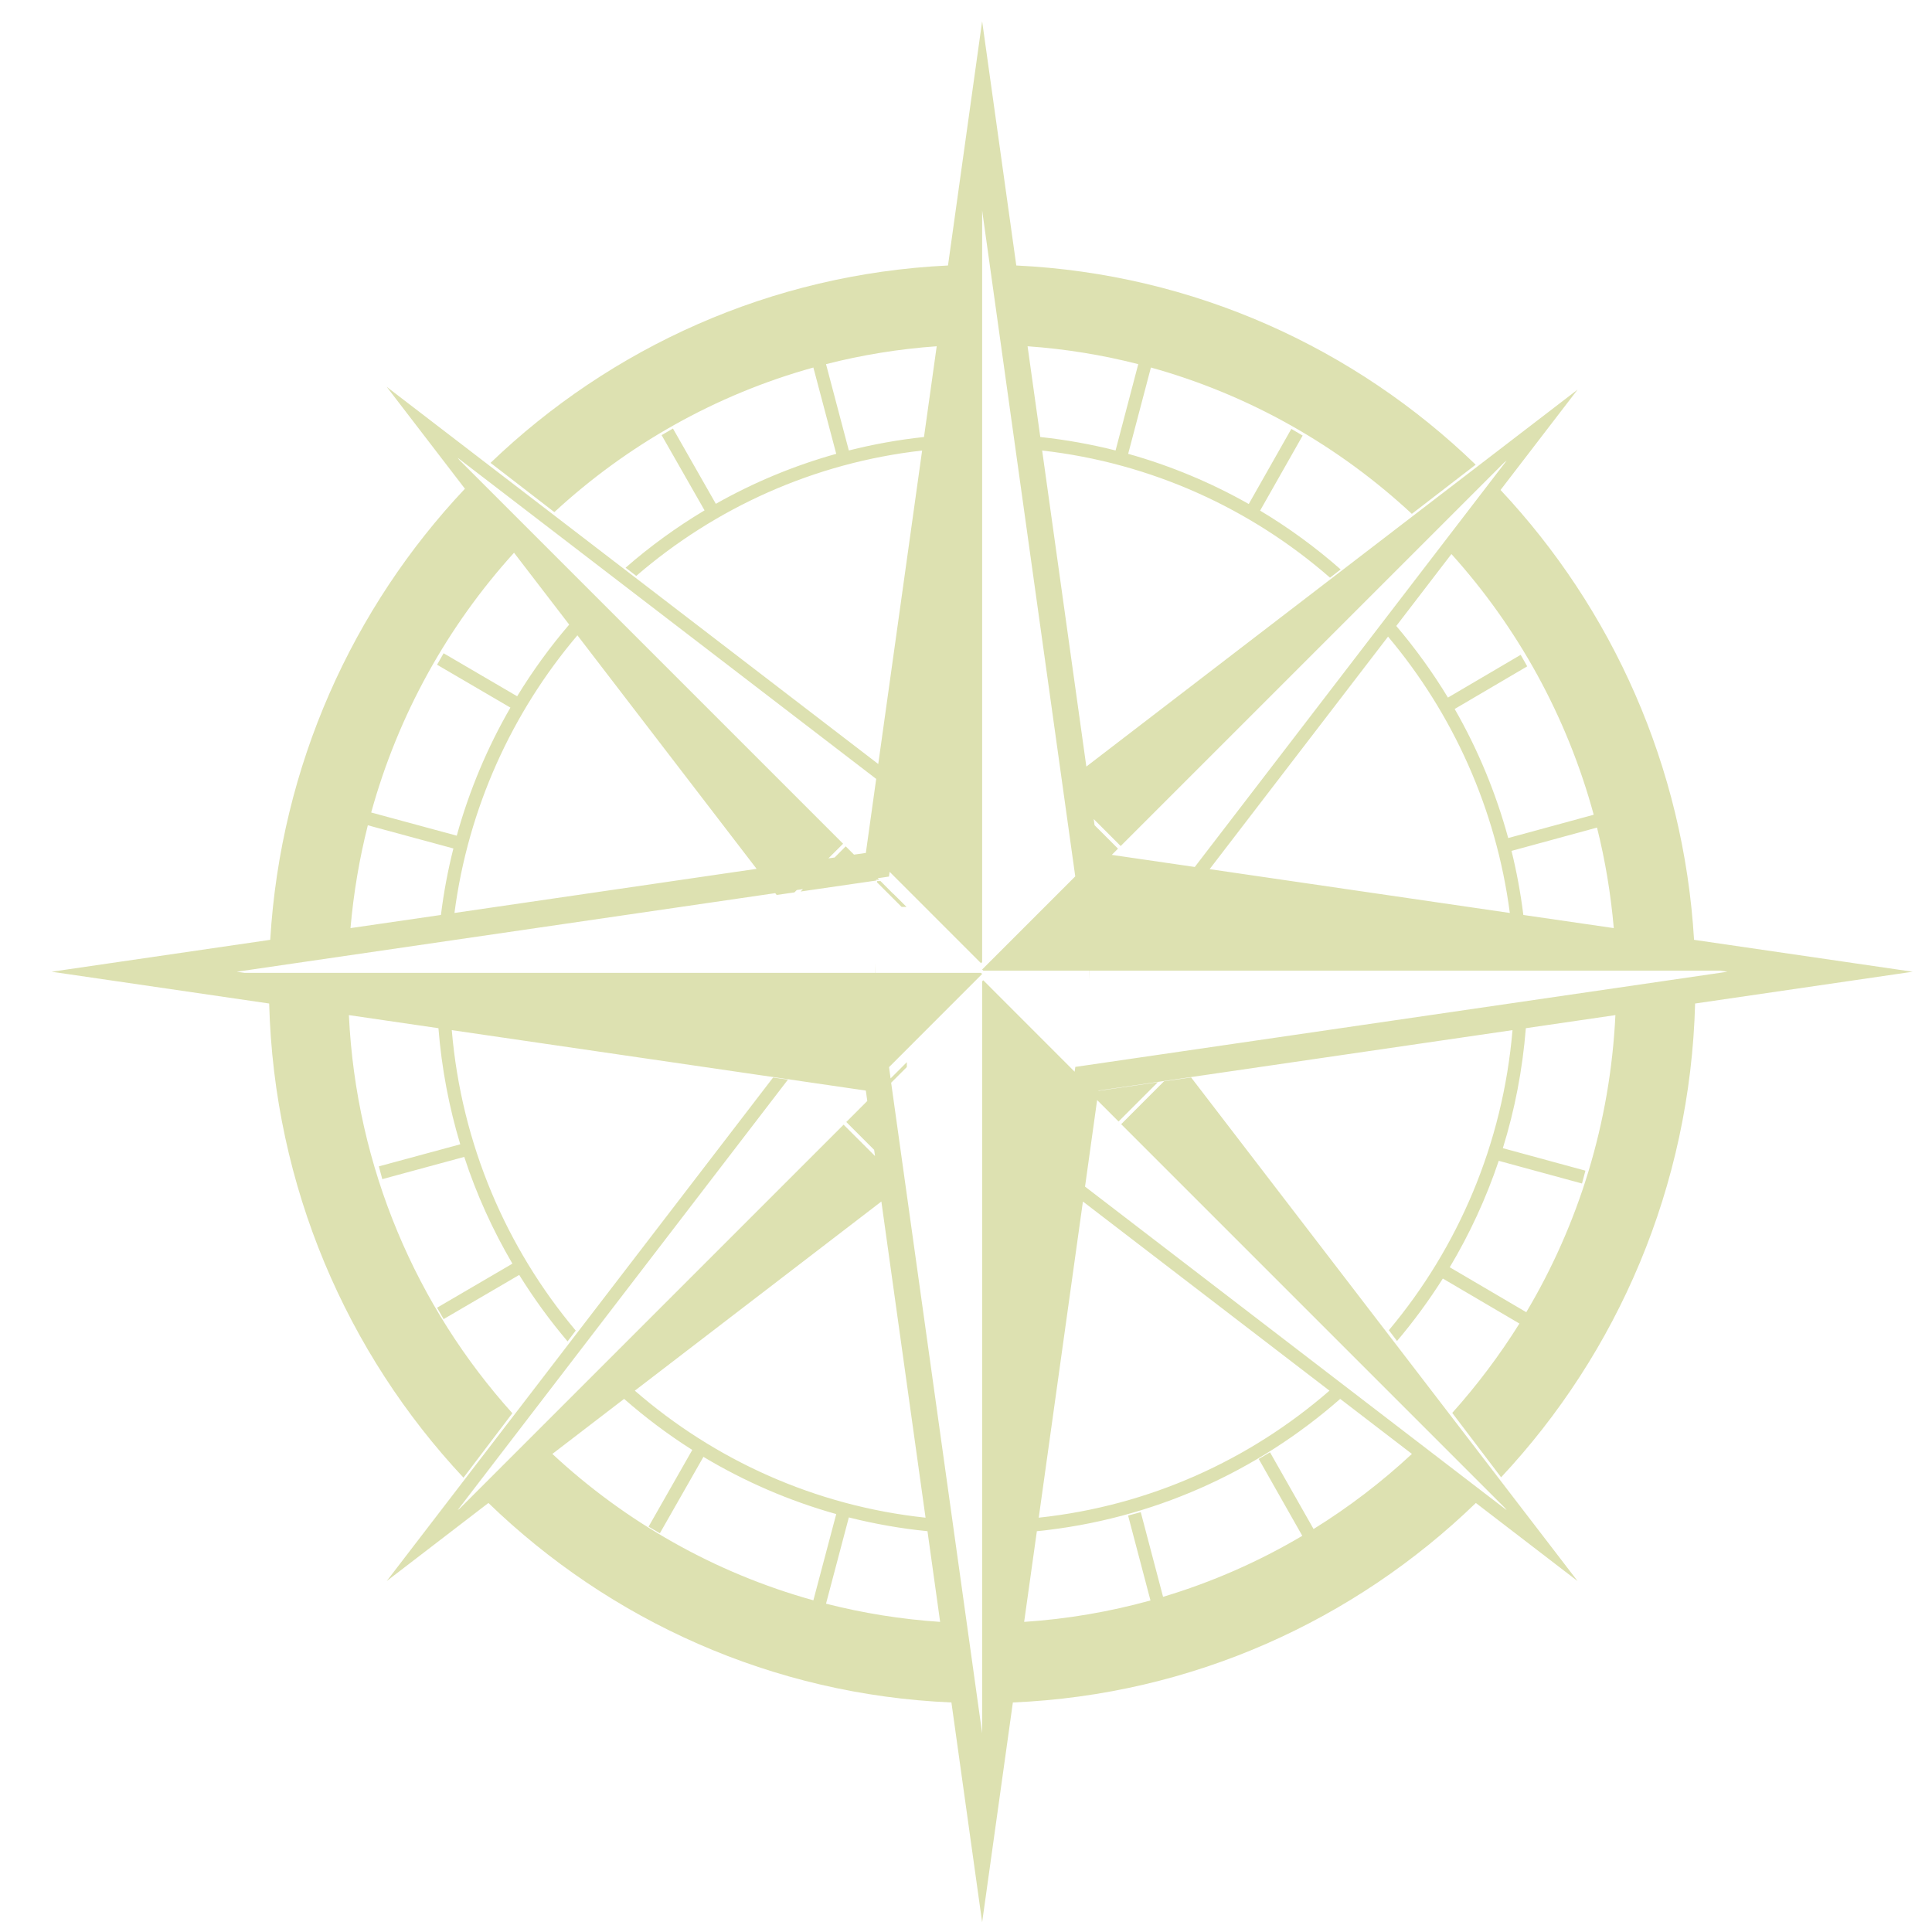
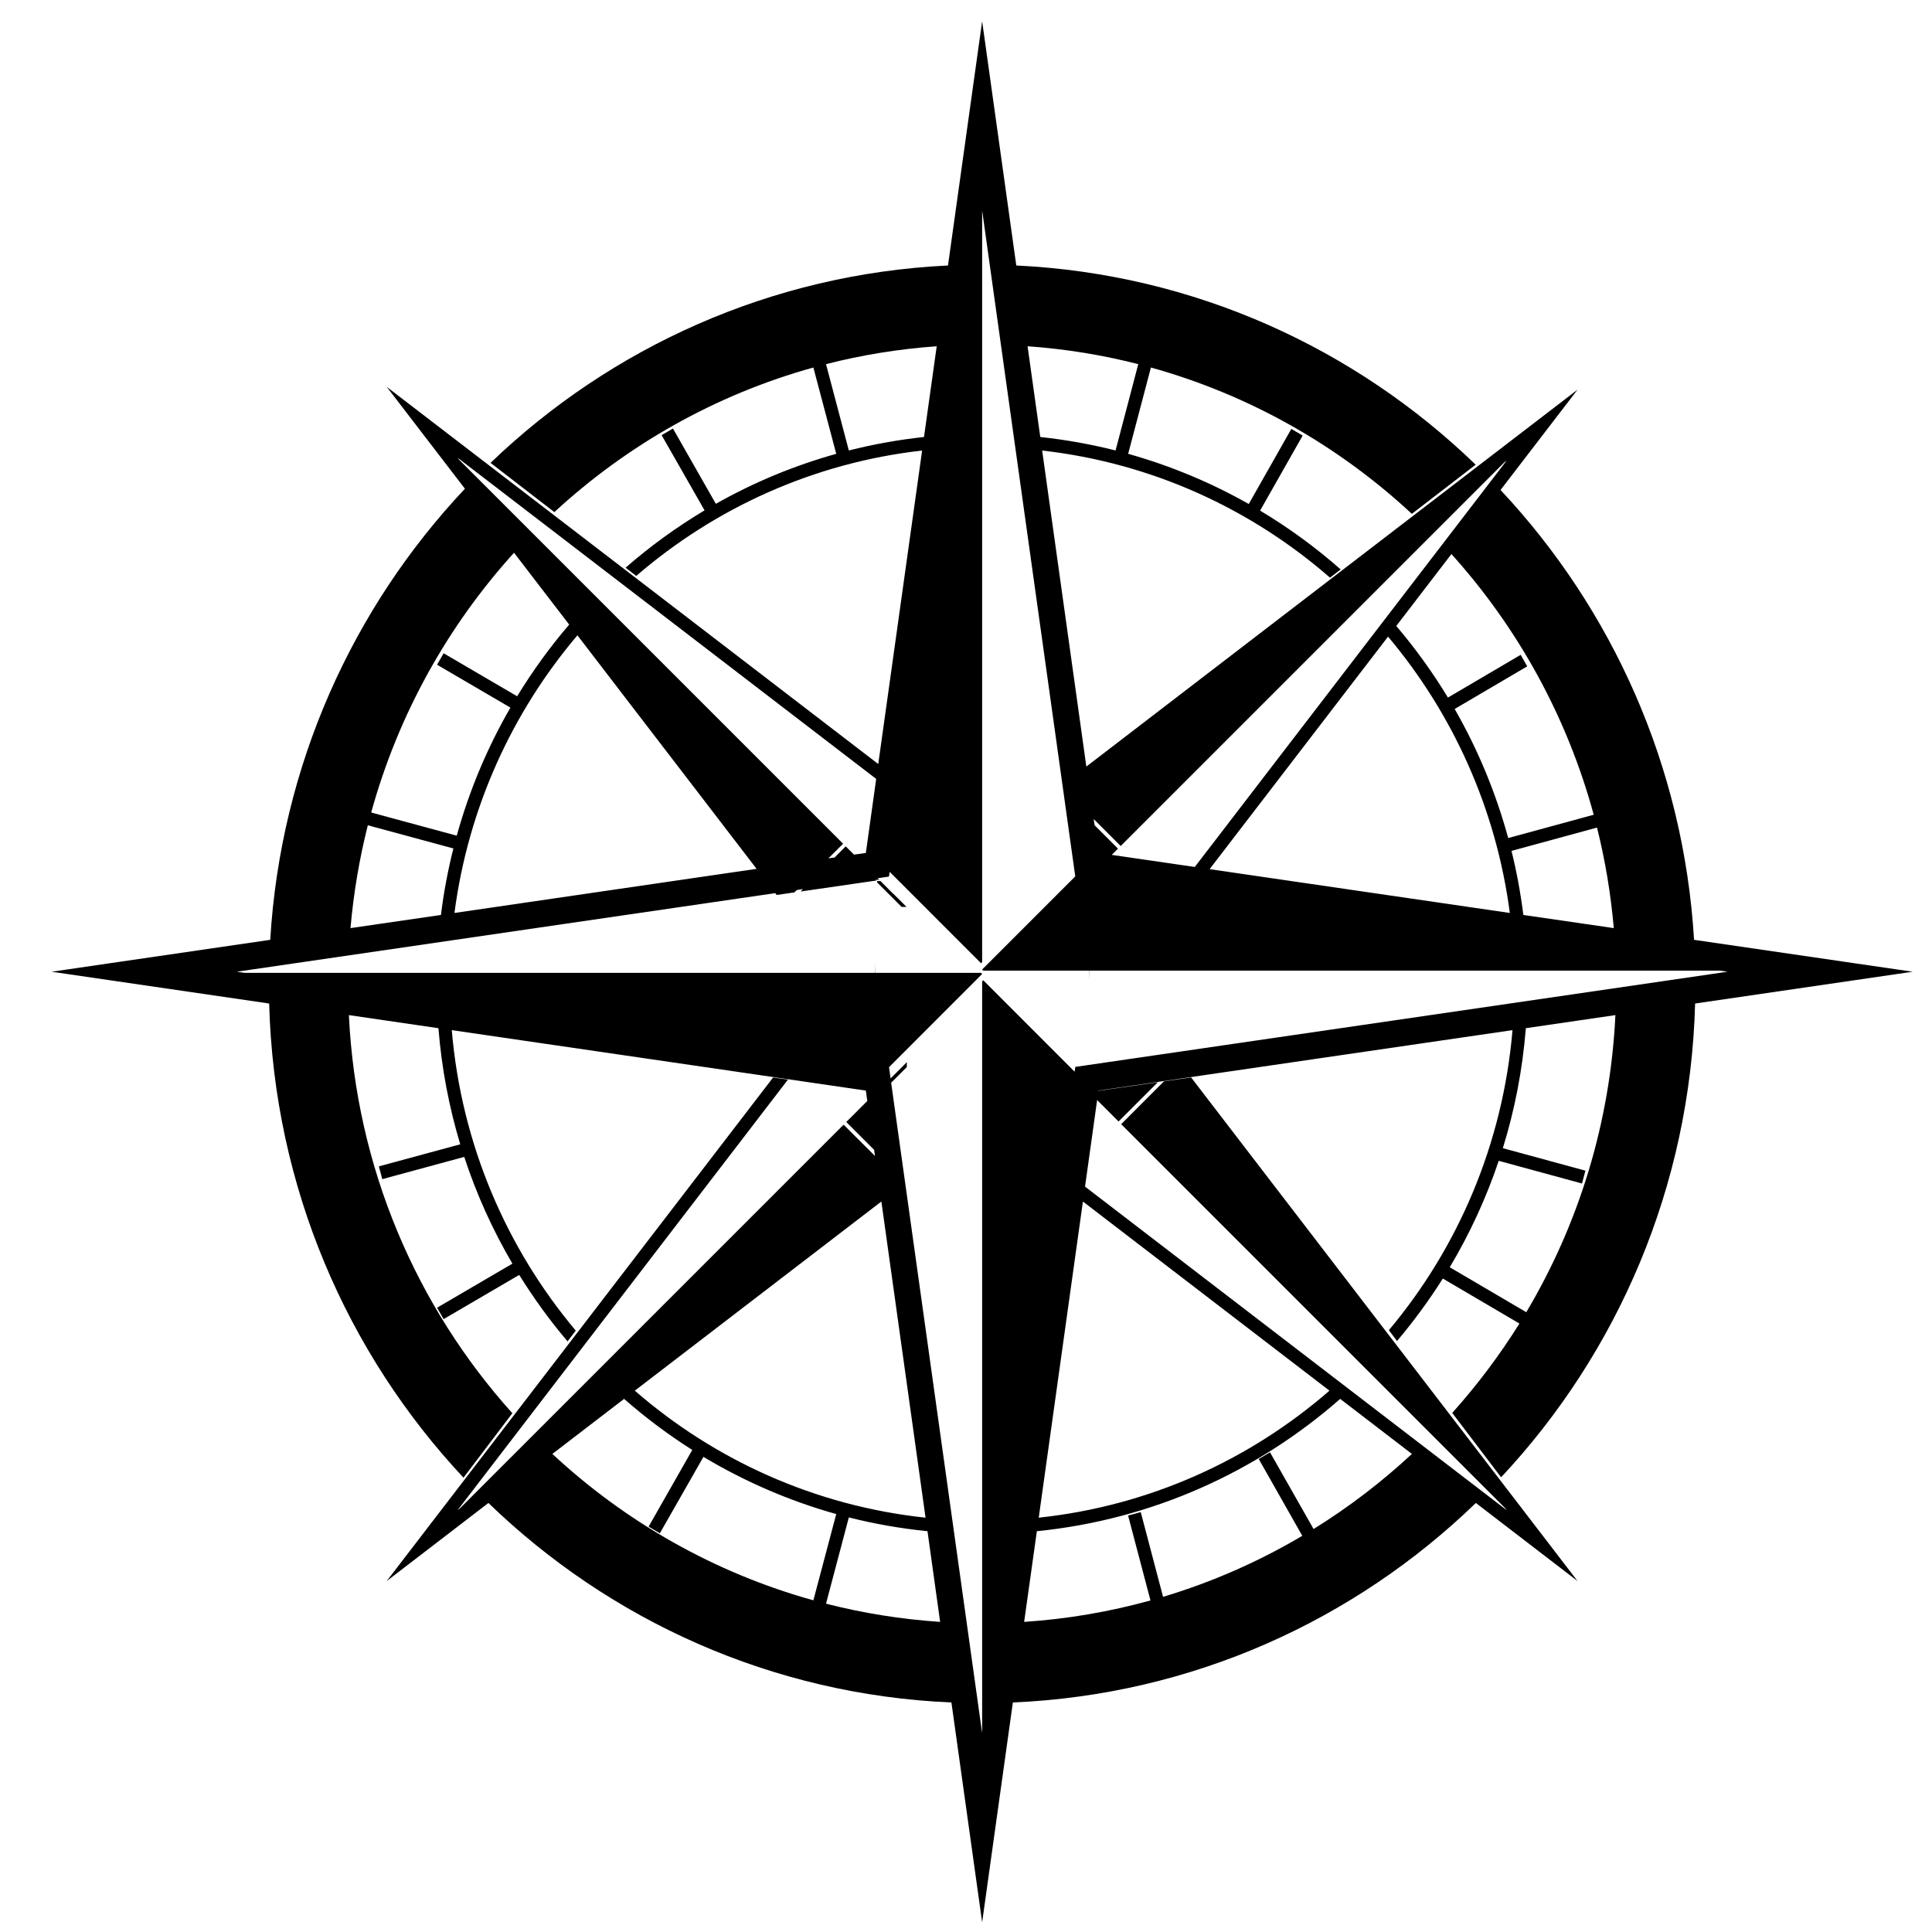
- <svg xmlns="http://www.w3.org/2000/svg" width="31px" height="31px" viewBox="0 0 31 31" version="1.1">
-   <path fill="#DDE1B1" d="M18.467,5.897 L18.102,7.282 C18.784,7.473 19.433,7.745 20.037,8.087 L20.72,6.882 L20.902,6.989 L20.219,8.193 C20.679,8.468 21.111,8.784 21.512,9.137 L21.341,9.269 C20.073,8.163 18.478,7.428 16.722,7.229 L17.431,12.3 L25.313,6.252 L24.077,7.862 C25.865,9.769 27.015,12.291 27.182,15.08 L30.69,15.592 L27.199,16.102 C27.121,19.042 25.953,21.709 24.086,23.704 L23.302,22.671 C23.701,22.226 24.062,21.746 24.38,21.237 L23.151,20.515 C22.929,20.866 22.683,21.202 22.416,21.517 L22.285,21.344 C23.394,20.022 24.114,18.357 24.269,16.529 L17.625,17.499 L17.625,17.503 L18.578,17.365 L17.948,17.995 L17.604,17.651 L17.41,19.04 L24.175,24.231 L24.147,24.195 L17.99,18.038 L18.677,17.35 L19.112,17.288 L25.313,25.369 L23.681,24.116 C21.735,25.999 19.131,27.194 16.252,27.317 L15.759,30.844 L15.266,27.317 C12.387,27.194 9.783,25.999 7.837,24.116 L6.205,25.369 L12.405,17.289 L12.643,17.323 L7.343,24.231 L7.379,24.203 L13.536,18.046 L14.04,18.549 L14.026,18.45 L13.579,18.003 L13.916,17.666 L13.893,17.499 L7.249,16.529 C7.404,18.359 8.126,20.026 9.238,21.35 L9.107,21.523 C8.823,21.189 8.564,20.832 8.331,20.457 L7.118,21.166 L7.013,20.983 L8.222,20.276 C7.907,19.739 7.646,19.166 7.449,18.563 L6.134,18.92 L6.079,18.715 L7.385,18.361 C7.205,17.764 7.086,17.141 7.035,16.498 L5.598,16.288 C5.715,18.743 6.687,20.971 8.221,22.676 L7.437,23.71 C5.568,21.714 4.397,19.045 4.319,16.102 L0.828,15.592 L4.336,15.08 C4.504,12.281 5.661,9.751 7.46,7.842 L6.205,6.207 L14.092,12.259 L14.796,7.229 C13.055,7.426 11.472,8.151 10.209,9.241 L10.038,9.109 C10.431,8.766 10.855,8.458 11.305,8.189 L10.616,6.982 L10.798,6.876 L11.486,8.084 C12.089,7.743 12.737,7.472 13.418,7.282 L13.051,5.897 C11.481,6.333 10.063,7.139 8.895,8.217 L7.871,7.427 C9.8,5.575 12.37,4.396 15.211,4.26 L15.759,0.341 L16.307,4.26 C19.163,4.396 21.745,5.588 23.678,7.456 L22.654,8.245 C21.48,7.154 20.051,6.337 18.467,5.897 Z M18.264,5.843 C17.69,5.696 17.097,5.599 16.488,5.556 L16.692,7.012 C17.104,7.056 17.507,7.129 17.9,7.228 L18.264,5.843 Z M24.49,21.055 C25.326,19.65 25.837,18.026 25.92,16.288 L24.483,16.498 C24.43,17.163 24.305,17.808 24.114,18.423 L25.439,18.784 L25.384,18.99 L24.048,18.626 C23.846,19.227 23.581,19.799 23.262,20.334 L24.49,21.055 Z M25.625,13.279 L24.253,13.653 C24.336,13.988 24.399,14.331 24.443,14.681 L25.894,14.892 C25.846,14.341 25.756,13.802 25.625,13.279 Z M25.572,13.073 C25.143,11.494 24.35,10.067 23.289,8.89 L22.404,10.044 C22.709,10.403 22.987,10.787 23.233,11.193 L24.4,10.507 L24.505,10.692 L23.341,11.376 C23.71,12.019 24,12.714 24.2,13.447 L25.572,13.073 Z M18.46,25.68 L18.101,24.318 L18.304,24.263 L18.662,25.622 C19.451,25.386 20.2,25.055 20.896,24.643 L20.197,23.41 L20.378,23.303 L21.077,24.534 C21.642,24.184 22.17,23.78 22.655,23.329 L21.504,22.446 C20.174,23.614 18.49,24.383 16.637,24.569 L16.433,26.024 C17.13,25.978 17.808,25.861 18.46,25.68 Z M5.624,14.892 L7.075,14.681 C7.12,14.318 7.187,13.962 7.275,13.614 L5.902,13.242 C5.767,13.776 5.673,14.328 5.624,14.892 Z M7.292,14.649 L12.14,13.941 L9.265,10.194 C8.219,11.427 7.513,12.961 7.292,14.649 Z M12.439,14.331 L3.799,15.592 L3.924,15.61 L14.041,15.61 L14.042,15.455 L14.044,15.61 L15.741,15.61 L15.759,15.628 L14.265,17.123 L14.29,17.304 L14.551,17.043 L14.55,17.122 L14.299,17.373 L15.759,27.809 L15.759,15.747 L15.777,15.729 L17.243,17.196 L17.254,17.119 L27.719,15.592 L27.594,15.574 L17.477,15.574 L17.476,15.729 L17.474,15.574 L15.777,15.574 L15.759,15.556 L17.253,14.062 L15.759,3.376 L15.759,15.437 L15.741,15.455 L14.275,13.989 L14.264,14.065 L14.082,14.092 L14.107,14.117 L14.053,14.116 L14.065,14.128 L12.846,14.305 L12.884,14.266 L12.785,14.281 L12.747,14.319 L12.462,14.36 L12.439,14.331 Z M13.292,13.773 L13.392,13.759 L13.57,13.58 L13.703,13.713 L13.893,13.686 L14.059,12.498 L7.343,7.345 L7.371,7.381 L13.528,13.538 L13.292,13.773 Z M15.085,26.024 L14.882,24.569 C14.451,24.526 14.03,24.451 13.62,24.348 L13.254,25.732 C13.845,25.883 14.457,25.982 15.085,26.024 Z M14.851,24.352 L14.142,19.279 L10.186,22.314 C11.466,23.427 13.078,24.163 14.851,24.352 Z M24.226,14.649 C24.006,12.971 23.307,11.445 22.272,10.215 L19.409,13.946 L24.226,14.649 Z M19.171,13.911 L24.175,7.39 L24.139,7.418 L17.982,13.575 L17.549,13.142 L17.563,13.241 L17.939,13.617 L17.839,13.717 L19.171,13.911 Z M16.667,24.352 C18.44,24.163 20.052,23.427 21.332,22.314 L17.376,19.279 L16.667,24.352 Z M15.03,5.556 C14.421,5.599 13.828,5.696 13.254,5.843 L13.62,7.228 C14.012,7.129 14.415,7.056 14.826,7.012 L15.03,5.556 Z M8.248,8.869 C7.186,10.041 6.39,11.463 5.956,13.037 L7.329,13.409 C7.53,12.682 7.821,11.992 8.19,11.354 L7.013,10.666 L7.118,10.482 L8.298,11.172 C8.546,10.766 8.825,10.381 9.133,10.022 L8.248,8.869 Z M8.863,23.329 C10.037,24.421 11.467,25.238 13.051,25.678 L13.418,24.294 C12.661,24.082 11.946,23.771 11.287,23.376 L10.588,24.602 L10.407,24.496 L11.108,23.265 C10.722,23.021 10.357,22.746 10.014,22.446 L8.863,23.329 Z M14.128,14.137 L14.33,14.34 L14.333,14.34 L14.546,14.552 L14.467,14.552 L14.074,14.159 L14.074,14.138 L14.128,14.137 Z" id="Combined-Shape" />
+ <svg xmlns="http://www.w3.org/2000/svg" viewBox="0 0 31 31" version="1.1">
+   <path d="M18.467,5.897 L18.102,7.282 C18.784,7.473 19.433,7.745 20.037,8.087 L20.72,6.882 L20.902,6.989 L20.219,8.193 C20.679,8.468 21.111,8.784 21.512,9.137 L21.341,9.269 C20.073,8.163 18.478,7.428 16.722,7.229 L17.431,12.3 L25.313,6.252 L24.077,7.862 C25.865,9.769 27.015,12.291 27.182,15.08 L30.69,15.592 L27.199,16.102 C27.121,19.042 25.953,21.709 24.086,23.704 L23.302,22.671 C23.701,22.226 24.062,21.746 24.38,21.237 L23.151,20.515 C22.929,20.866 22.683,21.202 22.416,21.517 L22.285,21.344 C23.394,20.022 24.114,18.357 24.269,16.529 L17.625,17.499 L17.625,17.503 L18.578,17.365 L17.948,17.995 L17.604,17.651 L17.41,19.04 L24.175,24.231 L24.147,24.195 L17.99,18.038 L18.677,17.35 L19.112,17.288 L25.313,25.369 L23.681,24.116 C21.735,25.999 19.131,27.194 16.252,27.317 L15.759,30.844 L15.266,27.317 C12.387,27.194 9.783,25.999 7.837,24.116 L6.205,25.369 L12.405,17.289 L12.643,17.323 L7.343,24.231 L7.379,24.203 L13.536,18.046 L14.04,18.549 L14.026,18.45 L13.579,18.003 L13.916,17.666 L13.893,17.499 L7.249,16.529 C7.404,18.359 8.126,20.026 9.238,21.35 L9.107,21.523 C8.823,21.189 8.564,20.832 8.331,20.457 L7.118,21.166 L7.013,20.983 L8.222,20.276 C7.907,19.739 7.646,19.166 7.449,18.563 L6.134,18.92 L6.079,18.715 L7.385,18.361 C7.205,17.764 7.086,17.141 7.035,16.498 L5.598,16.288 C5.715,18.743 6.687,20.971 8.221,22.676 L7.437,23.71 C5.568,21.714 4.397,19.045 4.319,16.102 L0.828,15.592 L4.336,15.08 C4.504,12.281 5.661,9.751 7.46,7.842 L6.205,6.207 L14.092,12.259 L14.796,7.229 C13.055,7.426 11.472,8.151 10.209,9.241 L10.038,9.109 C10.431,8.766 10.855,8.458 11.305,8.189 L10.616,6.982 L10.798,6.876 L11.486,8.084 C12.089,7.743 12.737,7.472 13.418,7.282 L13.051,5.897 C11.481,6.333 10.063,7.139 8.895,8.217 L7.871,7.427 C9.8,5.575 12.37,4.396 15.211,4.26 L15.759,0.341 L16.307,4.26 C19.163,4.396 21.745,5.588 23.678,7.456 L22.654,8.245 C21.48,7.154 20.051,6.337 18.467,5.897 Z M18.264,5.843 C17.69,5.696 17.097,5.599 16.488,5.556 L16.692,7.012 C17.104,7.056 17.507,7.129 17.9,7.228 L18.264,5.843 Z M24.49,21.055 C25.326,19.65 25.837,18.026 25.92,16.288 L24.483,16.498 C24.43,17.163 24.305,17.808 24.114,18.423 L25.439,18.784 L25.384,18.99 L24.048,18.626 C23.846,19.227 23.581,19.799 23.262,20.334 L24.49,21.055 Z M25.625,13.279 L24.253,13.653 C24.336,13.988 24.399,14.331 24.443,14.681 L25.894,14.892 C25.846,14.341 25.756,13.802 25.625,13.279 Z M25.572,13.073 C25.143,11.494 24.35,10.067 23.289,8.89 L22.404,10.044 C22.709,10.403 22.987,10.787 23.233,11.193 L24.4,10.507 L24.505,10.692 L23.341,11.376 C23.71,12.019 24,12.714 24.2,13.447 L25.572,13.073 Z M18.46,25.68 L18.101,24.318 L18.304,24.263 L18.662,25.622 C19.451,25.386 20.2,25.055 20.896,24.643 L20.197,23.41 L20.378,23.303 L21.077,24.534 C21.642,24.184 22.17,23.78 22.655,23.329 L21.504,22.446 C20.174,23.614 18.49,24.383 16.637,24.569 L16.433,26.024 C17.13,25.978 17.808,25.861 18.46,25.68 Z M5.624,14.892 L7.075,14.681 C7.12,14.318 7.187,13.962 7.275,13.614 L5.902,13.242 C5.767,13.776 5.673,14.328 5.624,14.892 Z M7.292,14.649 L12.14,13.941 L9.265,10.194 C8.219,11.427 7.513,12.961 7.292,14.649 Z M12.439,14.331 L3.799,15.592 L3.924,15.61 L14.041,15.61 L14.042,15.455 L14.044,15.61 L15.741,15.61 L15.759,15.628 L14.265,17.123 L14.29,17.304 L14.551,17.043 L14.55,17.122 L14.299,17.373 L15.759,27.809 L15.759,15.747 L15.777,15.729 L17.243,17.196 L17.254,17.119 L27.719,15.592 L27.594,15.574 L17.477,15.574 L17.476,15.729 L17.474,15.574 L15.777,15.574 L15.759,15.556 L17.253,14.062 L15.759,3.376 L15.759,15.437 L15.741,15.455 L14.275,13.989 L14.264,14.065 L14.082,14.092 L14.107,14.117 L14.053,14.116 L14.065,14.128 L12.846,14.305 L12.884,14.266 L12.785,14.281 L12.747,14.319 L12.462,14.36 L12.439,14.331 Z M13.292,13.773 L13.392,13.759 L13.57,13.58 L13.703,13.713 L13.893,13.686 L14.059,12.498 L7.343,7.345 L7.371,7.381 L13.528,13.538 L13.292,13.773 Z M15.085,26.024 L14.882,24.569 C14.451,24.526 14.03,24.451 13.62,24.348 L13.254,25.732 C13.845,25.883 14.457,25.982 15.085,26.024 Z M14.851,24.352 L14.142,19.279 L10.186,22.314 C11.466,23.427 13.078,24.163 14.851,24.352 Z M24.226,14.649 C24.006,12.971 23.307,11.445 22.272,10.215 L19.409,13.946 L24.226,14.649 Z M19.171,13.911 L24.175,7.39 L24.139,7.418 L17.982,13.575 L17.549,13.142 L17.563,13.241 L17.939,13.617 L17.839,13.717 L19.171,13.911 Z M16.667,24.352 C18.44,24.163 20.052,23.427 21.332,22.314 L17.376,19.279 L16.667,24.352 Z M15.03,5.556 C14.421,5.599 13.828,5.696 13.254,5.843 L13.62,7.228 C14.012,7.129 14.415,7.056 14.826,7.012 L15.03,5.556 Z M8.248,8.869 C7.186,10.041 6.39,11.463 5.956,13.037 L7.329,13.409 C7.53,12.682 7.821,11.992 8.19,11.354 L7.013,10.666 L7.118,10.482 L8.298,11.172 C8.546,10.766 8.825,10.381 9.133,10.022 L8.248,8.869 Z M8.863,23.329 C10.037,24.421 11.467,25.238 13.051,25.678 L13.418,24.294 C12.661,24.082 11.946,23.771 11.287,23.376 L10.588,24.602 L10.407,24.496 L11.108,23.265 C10.722,23.021 10.357,22.746 10.014,22.446 L8.863,23.329 Z M14.128,14.137 L14.33,14.34 L14.333,14.34 L14.546,14.552 L14.467,14.552 L14.074,14.159 L14.074,14.138 L14.128,14.137 Z" id="Combined-Shape" />
</svg>
